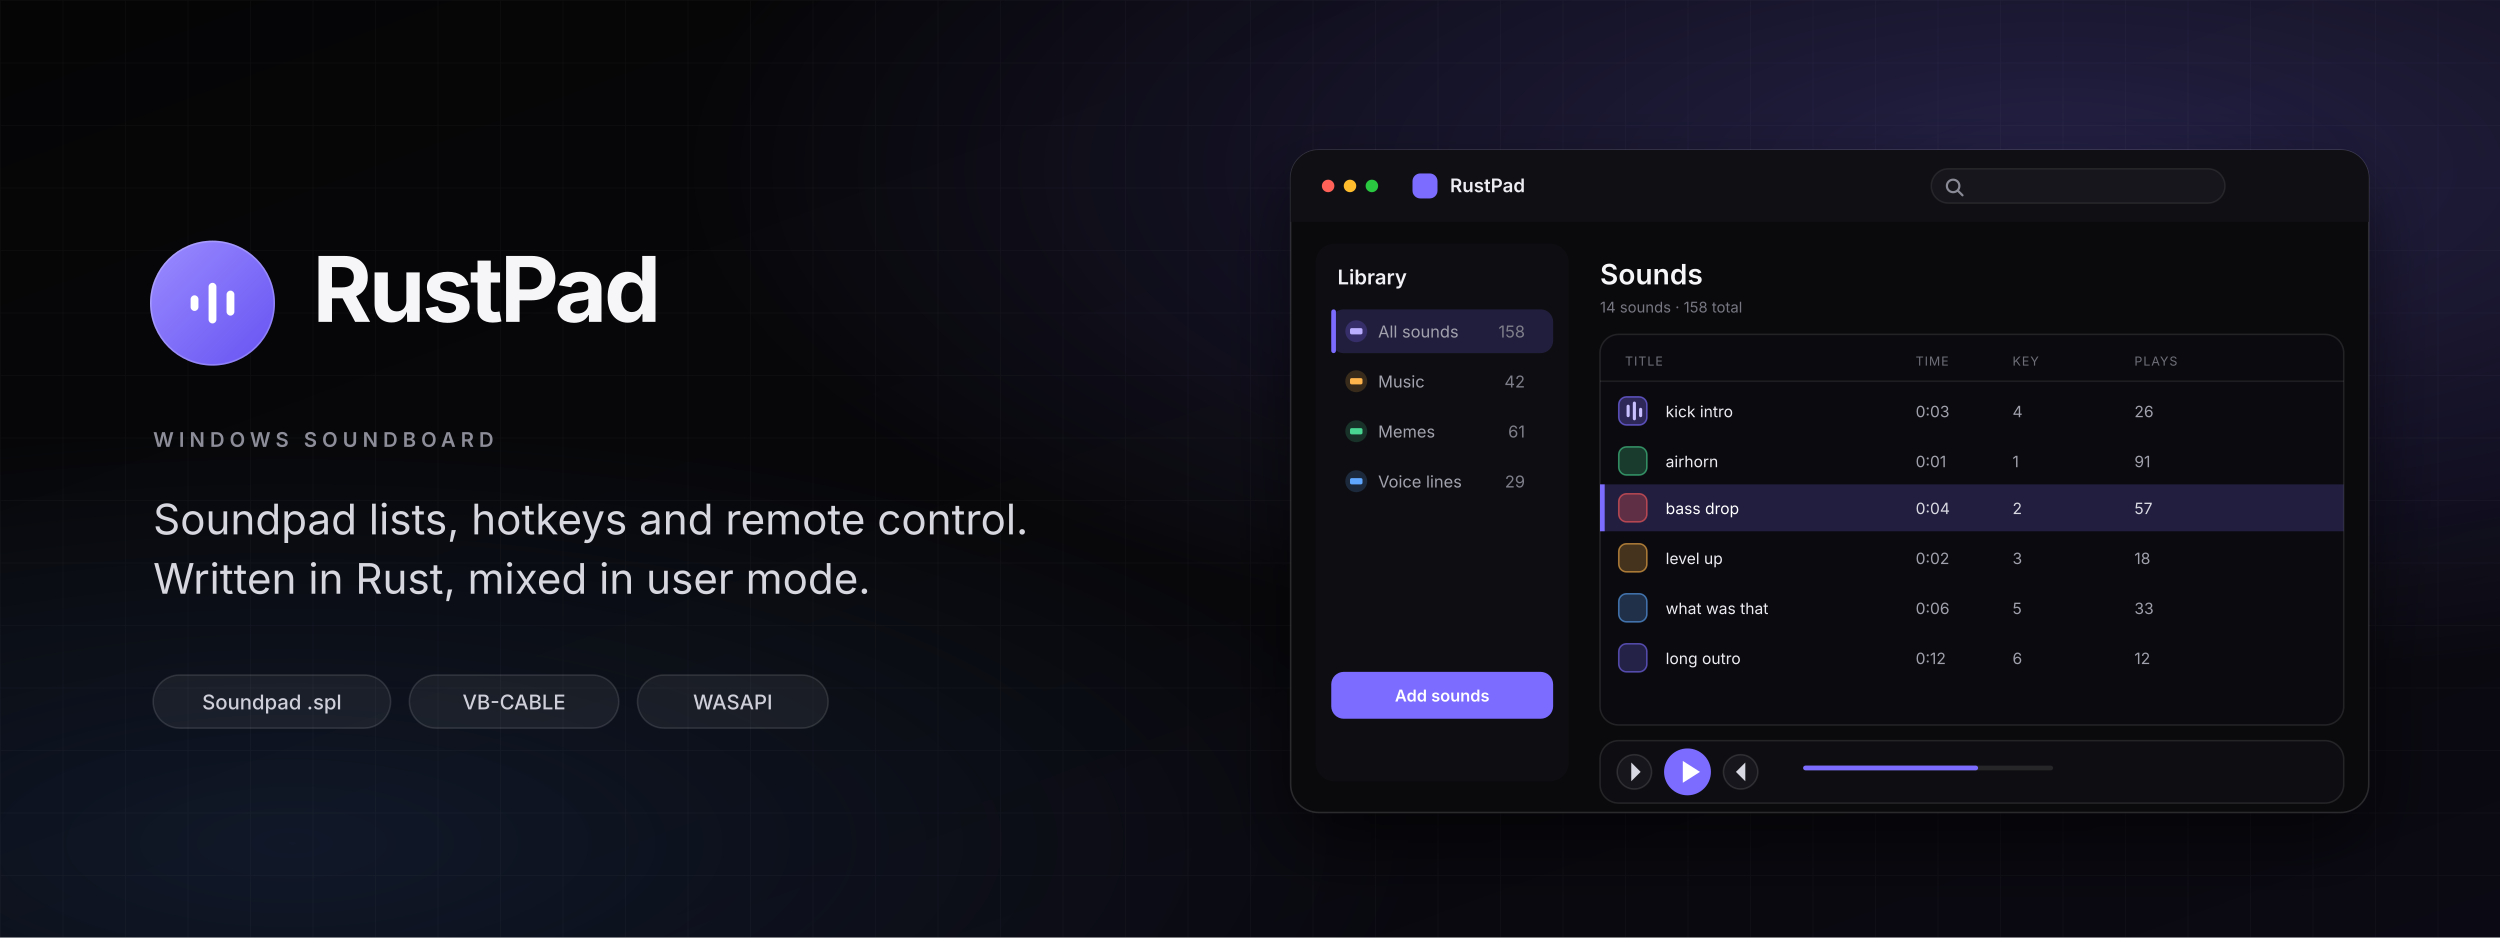
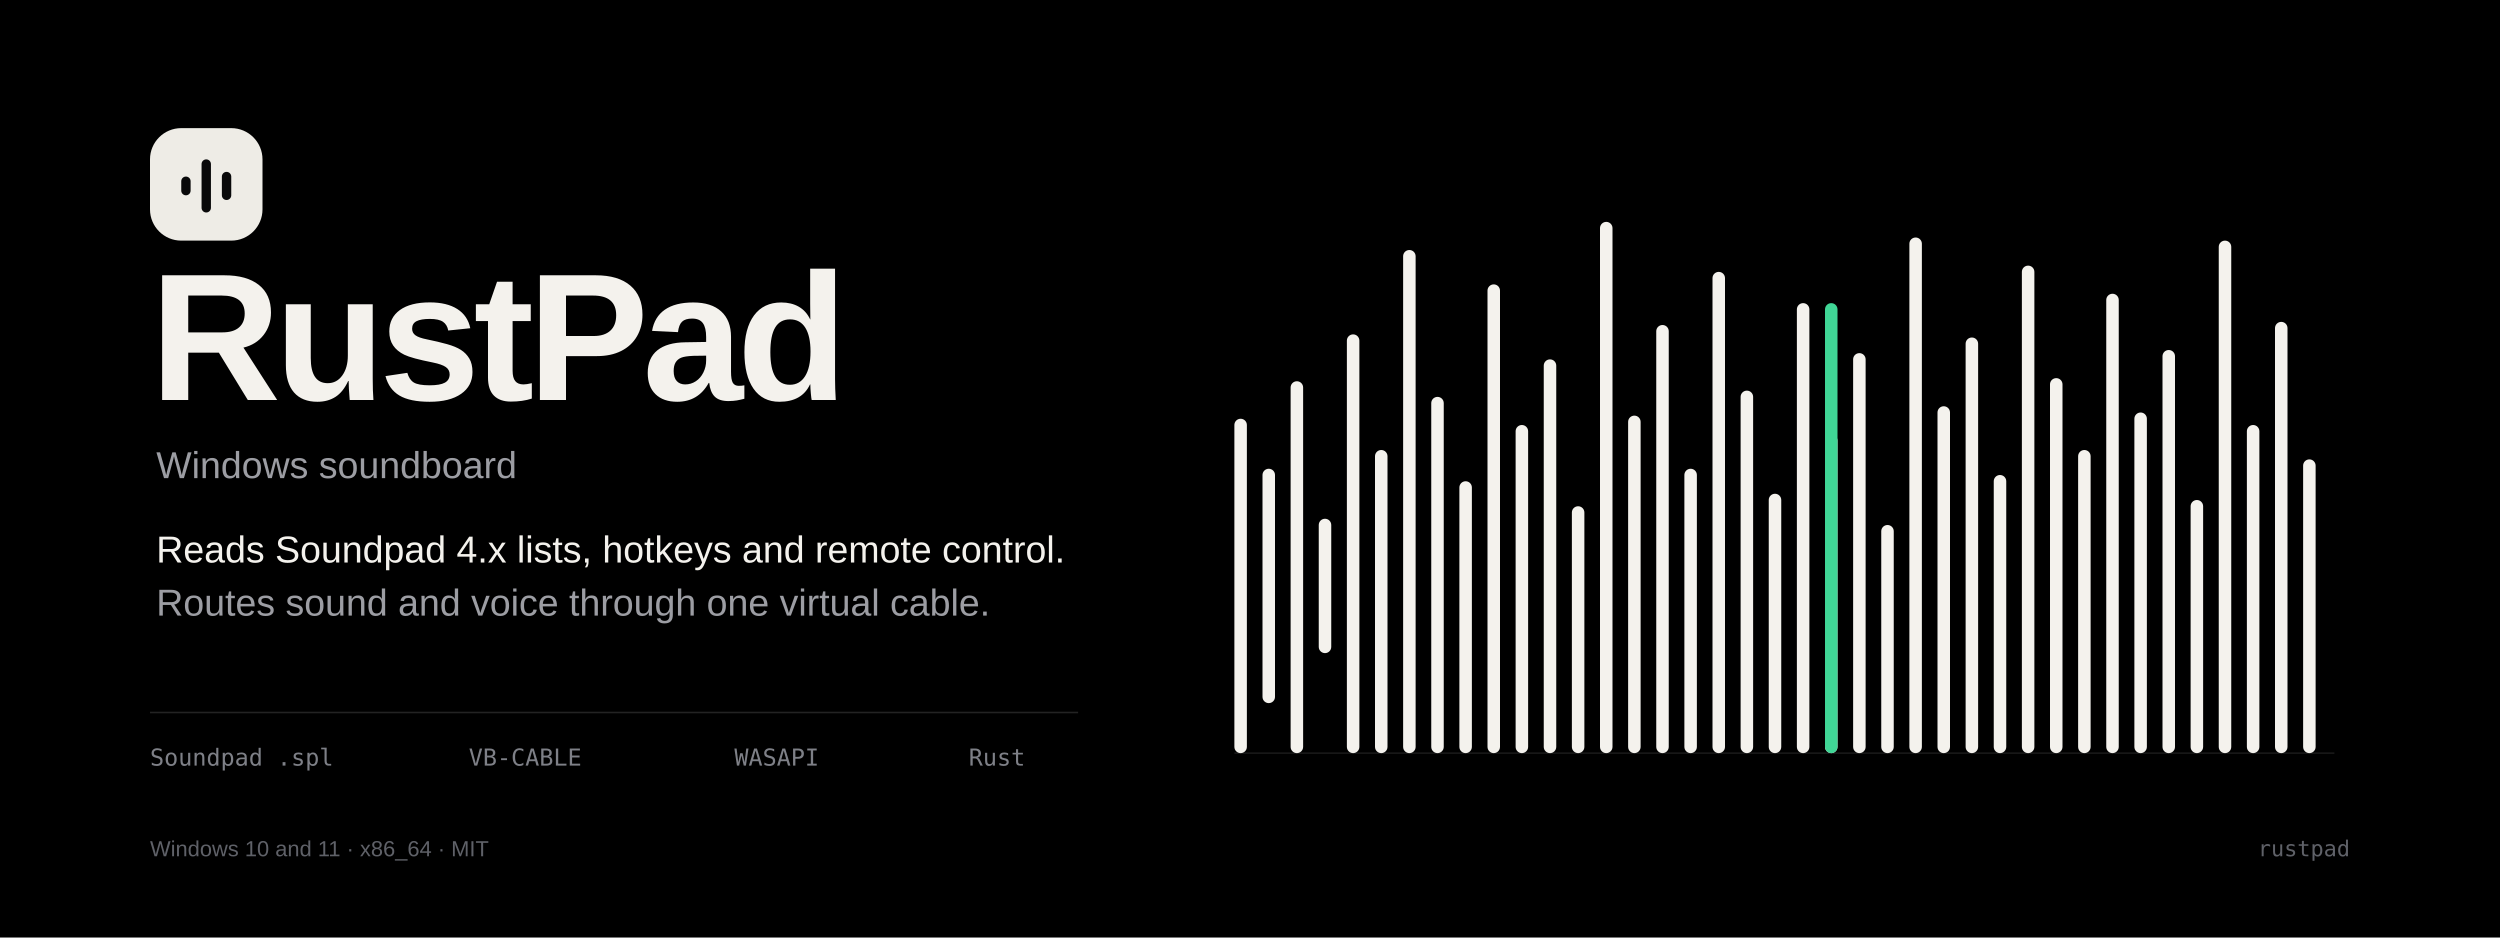
<svg xmlns="http://www.w3.org/2000/svg" width="1600" height="600" viewBox="0 0 1600 600" role="img" aria-labelledby="title desc">
-   <defs>
-     <linearGradient id="bg" x1="0" y1="0" x2="1" y2="1">
-       <stop offset="0" stop-color="#050506" />
-       <stop offset="0.55" stop-color="#08080B" />
-       <stop offset="1" stop-color="#0B0913" />
-     </linearGradient>
-     <radialGradient id="glowA" cx="0.82" cy="0.18" r="0.55">
-       <stop offset="0" stop-color="#7C6CFF" stop-opacity="0.24" />
-       <stop offset="1" stop-color="#7C6CFF" stop-opacity="0" />
-     </radialGradient>
-     <radialGradient id="glowB" cx="0.12" cy="0.9" r="0.45">
-       <stop offset="0" stop-color="#4E8DFF" stop-opacity="0.12" />
-       <stop offset="1" stop-color="#4E8DFF" stop-opacity="0" />
-     </radialGradient>
-     <linearGradient id="accent" x1="0" y1="0" x2="1" y2="1">
-       <stop offset="0" stop-color="#9B8CFF" />
-       <stop offset="1" stop-color="#6552F2" />
-     </linearGradient>
-     <pattern id="grid" width="40" height="40" patternUnits="userSpaceOnUse">
-       <path d="M40 0H0V40" fill="none" stroke="#FFFFFF" stroke-opacity="0.035" />
-     </pattern>
-     <filter id="soft" x="-30%" y="-30%" width="160%" height="160%">
-       <feGaussianBlur stdDeviation="22" />
-     </filter>
-   </defs>
-   <rect width="1600" height="600" fill="url(#bg)" />
-   <rect width="1600" height="600" fill="url(#grid)" />
-   <rect width="1600" height="600" fill="url(#glowA)" />
-   <rect width="1600" height="600" fill="url(#glowB)" />
-   <g transform="translate(96 154)">
-     <circle cx="40" cy="40" r="40" fill="url(#accent)" />
-     <circle cx="40" cy="40" r="39.5" fill="none" stroke="#FFFFFF" stroke-opacity="0.22" />
-     <rect x="26" y="35" width="5" height="10" rx="2.5" fill="#FFFFFF" />
-     <rect x="37.5" y="27" width="5" height="26" rx="2.5" fill="#FFFFFF" />
-     <rect x="49" y="32" width="5" height="16" rx="2.5" fill="#FFFFFF" />
-     <text x="104" y="52" fill="#F6F6F8" font-family="Segoe UI, Inter, Arial, sans-serif" font-size="58" font-weight="700" letter-spacing="-2">RustPad</text>
-     <text x="2" y="132" fill="#8D8D99" font-family="Segoe UI, Inter, Arial, sans-serif" font-size="13" font-weight="600" letter-spacing="3.2">WINDOWS SOUNDBOARD</text>
-     <text x="2" y="188" fill="#D7D7DF" font-family="Segoe UI, Inter, Arial, sans-serif" font-size="27" font-weight="400">Soundpad lists, hotkeys and remote control.</text>
-     <text x="2" y="226" fill="#D7D7DF" font-family="Segoe UI, Inter, Arial, sans-serif" font-size="27" font-weight="400">Written in Rust, mixed in user mode.</text>
-     <g transform="translate(2 278)">
-       <rect width="152" height="34" rx="17" fill="#FFFFFF" fill-opacity="0.06" stroke="#FFFFFF" stroke-opacity="0.12" />
-       <text x="76" y="22" text-anchor="middle" fill="#CFCFDA" font-family="Segoe UI, Inter, Arial, sans-serif" font-size="13" font-weight="500">Soundpad .spl</text>
-       <rect x="164" width="134" height="34" rx="17" fill="#FFFFFF" fill-opacity="0.06" stroke="#FFFFFF" stroke-opacity="0.12" />
-       <text x="231" y="22" text-anchor="middle" fill="#CFCFDA" font-family="Segoe UI, Inter, Arial, sans-serif" font-size="13" font-weight="500">VB-CABLE</text>
-       <rect x="310" width="122" height="34" rx="17" fill="#FFFFFF" fill-opacity="0.06" stroke="#FFFFFF" stroke-opacity="0.12" />
-       <text x="371" y="22" text-anchor="middle" fill="#CFCFDA" font-family="Segoe UI, Inter, Arial, sans-serif" font-size="13" font-weight="500">WASAPI</text>
+   <rect width="1600" height="600" fill="#000000" />
+   <g transform="translate(96 82)">
+     <rect width="72" height="72" rx="20" fill="#EEECE6" />
+     <rect x="20" y="31" width="6" height="12" rx="3" fill="#09090A" />
+     <rect x="33" y="20" width="6" height="34" rx="3" fill="#09090A" />
+     <rect x="46" y="28" width="6" height="18" rx="3" fill="#09090A" />
+   </g>
+   <text x="96" y="256" fill="#F4F2ED" font-family="Segoe UI, Arial, sans-serif" font-size="116" font-weight="600" letter-spacing="-4">RustPad</text>
+   <text x="100" y="306" fill="#9C9DA3" font-family="Segoe UI, Arial, sans-serif" font-size="24">Windows soundboard</text>
+   <text x="100" y="360" fill="#F4F2ED" font-family="Segoe UI, Arial, sans-serif" font-size="24">Reads Soundpad 4.x lists, hotkeys and remote control.</text>
+   <text x="100" y="394" fill="#9C9DA3" font-family="Segoe UI, Arial, sans-serif" font-size="24">Routes sound and voice through one virtual cable.</text>
+   <line x1="96" y1="456" x2="690" y2="456" stroke="#FFFFFF" stroke-opacity="0.14" />
+   <g font-family="Consolas, monospace" font-size="15" fill="#7E8087">
+     <text x="96" y="490">Soundpad .spl</text>
+     <text x="300" y="490">VB-CABLE</text>
+     <text x="470" y="490">WASAPI</text>
+     <text x="620" y="490">Rust</text>
+   </g>
+   <g transform="translate(790 118)">
+     <line x1="0" y1="364" x2="704" y2="364" stroke="#FFFFFF" stroke-opacity="0.10" />
+     <g fill="#F4F2ED">
+       <rect x="0" y="150" width="8" height="214" rx="4" />
+       <rect x="18" y="182" width="8" height="150" rx="4" />
+       <rect x="36" y="126" width="8" height="238" rx="4" />
+       <rect x="54" y="214" width="8" height="86" rx="4" />
+       <rect x="72" y="96" width="8" height="268" rx="4" />
+       <rect x="90" y="170" width="8" height="194" rx="4" />
+       <rect x="108" y="42" width="8" height="322" rx="4" />
+       <rect x="126" y="136" width="8" height="228" rx="4" />
+       <rect x="144" y="190" width="8" height="174" rx="4" />
+       <rect x="162" y="64" width="8" height="300" rx="4" />
+       <rect x="180" y="154" width="8" height="210" rx="4" />
+       <rect x="198" y="112" width="8" height="252" rx="4" />
+       <rect x="216" y="206" width="8" height="158" rx="4" />
+       <rect x="234" y="24" width="8" height="340" rx="4" />
+       <rect x="252" y="148" width="8" height="216" rx="4" />
+       <rect x="270" y="90" width="8" height="274" rx="4" />
+       <rect x="288" y="182" width="8" height="182" rx="4" />
+       <rect x="306" y="56" width="8" height="308" rx="4" />
+       <rect x="324" y="132" width="8" height="232" rx="4" />
+       <rect x="342" y="198" width="8" height="166" rx="4" />
+       <rect x="360" y="76" width="8" height="288" rx="4" />
+       <rect x="378" y="160" width="8" height="204" rx="4" />
+       <rect x="396" y="108" width="8" height="256" rx="4" />
+       <rect x="414" y="218" width="8" height="146" rx="4" />
+       <rect x="432" y="34" width="8" height="330" rx="4" />
+       <rect x="450" y="142" width="8" height="222" rx="4" />
+       <rect x="468" y="98" width="8" height="266" rx="4" />
+       <rect x="486" y="186" width="8" height="178" rx="4" />
+       <rect x="504" y="52" width="8" height="312" rx="4" />
+       <rect x="522" y="124" width="8" height="240" rx="4" />
+       <rect x="540" y="170" width="8" height="194" rx="4" />
+       <rect x="558" y="70" width="8" height="294" rx="4" />
+       <rect x="576" y="146" width="8" height="218" rx="4" />
+       <rect x="594" y="106" width="8" height="258" rx="4" />
+       <rect x="612" y="202" width="8" height="162" rx="4" />
+       <rect x="630" y="36" width="8" height="328" rx="4" />
+       <rect x="648" y="154" width="8" height="210" rx="4" />
+       <rect x="666" y="88" width="8" height="276" rx="4" />
+       <rect x="684" y="176" width="8" height="188" rx="4" />
    </g>
+     <rect x="378" y="76" width="8" height="288" rx="4" fill="#40D696" />
  </g>
-   <g transform="translate(826 96)">
-     <rect x="0" y="20" width="690" height="424" rx="22" fill="#000000" opacity="0.55" filter="url(#soft)" />
-     <rect x="0" y="0" width="690" height="424" rx="18" fill="#0A0A0D" stroke="#FFFFFF" stroke-opacity="0.14" />
-     <path d="M0 18A18 18 0 0 1 18 0H672A18 18 0 0 1 690 18V46H0Z" fill="#101014" />
-     <circle cx="24" cy="23" r="4" fill="#FF6159" />
-     <circle cx="38" cy="23" r="4" fill="#FFBD2E" />
-     <circle cx="52" cy="23" r="4" fill="#29C840" />
-     <rect x="78" y="15" width="16" height="16" rx="5" fill="#7C6CFF" />
-     <text x="102" y="27" fill="#ECECF2" font-family="Segoe UI, Inter, Arial, sans-serif" font-size="12" font-weight="600">RustPad</text>
-     <rect x="410" y="12" width="188" height="22" rx="11" fill="#16161C" stroke="#FFFFFF" stroke-opacity="0.08" />
-     <circle cx="424" cy="23" r="4" fill="none" stroke="#8A8A96" stroke-width="1.4" />
-     <path d="M427 26l3 3" stroke="#8A8A96" stroke-width="1.4" stroke-linecap="round" />
-     <rect x="16" y="60" width="162" height="344" rx="12" fill="#0E0E12" />
-     <text x="30" y="86" fill="#F1F1F6" font-family="Segoe UI, Inter, Arial, sans-serif" font-size="13" font-weight="600">Library</text>
-     <g font-family="Segoe UI, Inter, Arial, sans-serif" font-size="10.5" fill="#A2A2AE">
-       <rect x="26" y="102" width="142" height="28" rx="8" fill="#7C6CFF" fill-opacity="0.18" />
-       <rect x="26" y="102" width="3" height="28" rx="1.5" fill="#7C6CFF" />
-       <circle cx="42" cy="116" r="7" fill="#7C6CFF" fill-opacity="0.22" />
-       <rect x="38" y="114" width="8" height="4" rx="1" fill="#B9AEFF" />
-       <text x="56" y="120">All sounds</text>
-       <text x="150" y="120" text-anchor="end" fill="#7E7E8A">158</text>
-       <circle cx="42" cy="148" r="7" fill="#FFB44C" fill-opacity="0.18" />
-       <rect x="38" y="146" width="8" height="4" rx="1" fill="#FFB44C" />
-       <text x="56" y="152">Music</text>
-       <text x="150" y="152" text-anchor="end" fill="#7E7E8A">42</text>
-       <circle cx="42" cy="180" r="7" fill="#48D692" fill-opacity="0.18" />
-       <rect x="38" y="178" width="8" height="4" rx="1" fill="#48D692" />
-       <text x="56" y="184">Memes</text>
-       <text x="150" y="184" text-anchor="end" fill="#7E7E8A">61</text>
-       <circle cx="42" cy="212" r="7" fill="#60A8FF" fill-opacity="0.18" />
-       <rect x="38" y="210" width="8" height="4" rx="1" fill="#60A8FF" />
-       <text x="56" y="216">Voice lines</text>
-       <text x="150" y="216" text-anchor="end" fill="#7E7E8A">29</text>
-     </g>
-     <rect x="26" y="334" width="142" height="30" rx="8" fill="#7C6CFF" />
-     <text x="97" y="353" text-anchor="middle" fill="#FFFFFF" font-family="Segoe UI, Inter, Arial, sans-serif" font-size="10.5" font-weight="600">Add sounds</text>
-     <text x="198" y="86" fill="#F6F6F8" font-family="Segoe UI, Inter, Arial, sans-serif" font-size="18" font-weight="600">Sounds</text>
-     <text x="198" y="104" fill="#777782" font-family="Segoe UI, Inter, Arial, sans-serif" font-size="9.5">14 sounds · 158 total</text>
-     <rect x="198" y="118" width="476" height="250" rx="12" fill="#0B0B0F" stroke="#FFFFFF" stroke-opacity="0.1" />
-     <g font-family="Segoe UI, Inter, Arial, sans-serif" font-size="8" fill="#6E6E79" letter-spacing="0.6">
-       <text x="214" y="138">TITLE</text>
-       <text x="400" y="138">TIME</text>
-       <text x="462" y="138">KEY</text>
-       <text x="540" y="138">PLAYS</text>
-     </g>
-     <line x1="198" y1="148" x2="674" y2="148" stroke="#FFFFFF" stroke-opacity="0.08" />
-     <g font-family="Segoe UI, Inter, Arial, sans-serif" font-size="10">
-       <rect x="210" y="158" width="18" height="18" rx="5" fill="#7C6CFF" fill-opacity="0.3" stroke="#7C6CFF" stroke-opacity="0.65" />
-       <rect x="215" y="163" width="2" height="8" rx="1" fill="#C8C0FF" />
-       <rect x="219" y="161" width="2" height="12" rx="1" fill="#C8C0FF" />
-       <rect x="223" y="165" width="2" height="6" rx="1" fill="#C8C0FF" />
-       <text x="240" y="171" fill="#ECECF2">kick intro</text>
-       <text x="400" y="171" fill="#A0A0AC">0:03</text>
-       <text x="462" y="171" fill="#A0A0AC">4</text>
-       <text x="540" y="171" fill="#A0A0AC">26</text>
-       <rect x="210" y="190" width="18" height="18" rx="5" fill="#48D692" fill-opacity="0.24" stroke="#48D692" stroke-opacity="0.6" />
-       <text x="240" y="203" fill="#ECECF2">airhorn</text>
-       <text x="400" y="203" fill="#A0A0AC">0:01</text>
-       <text x="462" y="203" fill="#A0A0AC">1</text>
-       <text x="540" y="203" fill="#A0A0AC">91</text>
-       <rect x="198" y="214" width="476" height="30" fill="#7C6CFF" fill-opacity="0.2" />
-       <rect x="198" y="214" width="3" height="30" fill="#7C6CFF" />
-       <rect x="210" y="220" width="18" height="18" rx="5" fill="#FF5C5C" fill-opacity="0.28" stroke="#FF5C5C" stroke-opacity="0.6" />
-       <text x="240" y="233" fill="#FFFFFF">bass drop</text>
-       <text x="400" y="233" fill="#D9D9E2">0:04</text>
-       <text x="462" y="233" fill="#D9D9E2">2</text>
-       <text x="540" y="233" fill="#D9D9E2">57</text>
-       <rect x="210" y="252" width="18" height="18" rx="5" fill="#FFB44C" fill-opacity="0.24" stroke="#FFB44C" stroke-opacity="0.6" />
-       <text x="240" y="265" fill="#ECECF2">level up</text>
-       <text x="400" y="265" fill="#A0A0AC">0:02</text>
-       <text x="462" y="265" fill="#A0A0AC">3</text>
-       <text x="540" y="265" fill="#A0A0AC">18</text>
-       <rect x="210" y="284" width="18" height="18" rx="5" fill="#60A8FF" fill-opacity="0.24" stroke="#60A8FF" stroke-opacity="0.6" />
-       <text x="240" y="297" fill="#ECECF2">what was that</text>
-       <text x="400" y="297" fill="#A0A0AC">0:06</text>
-       <text x="462" y="297" fill="#A0A0AC">5</text>
-       <text x="540" y="297" fill="#A0A0AC">33</text>
-       <rect x="210" y="316" width="18" height="18" rx="5" fill="#7C6CFF" fill-opacity="0.24" stroke="#7C6CFF" stroke-opacity="0.6" />
-       <text x="240" y="329" fill="#ECECF2">long outro</text>
-       <text x="400" y="329" fill="#A0A0AC">0:12</text>
-       <text x="462" y="329" fill="#A0A0AC">6</text>
-       <text x="540" y="329" fill="#A0A0AC">12</text>
-     </g>
-     <rect x="198" y="378" width="476" height="40" rx="12" fill="#0E0E12" stroke="#FFFFFF" stroke-opacity="0.1" />
-     <circle cx="220" cy="398" r="11" fill="#16161C" stroke="#FFFFFF" stroke-opacity="0.12" />
-     <path d="M218 392L224 398L218 404Z" fill="#D8D8E2" />
-     <circle cx="254" cy="398" r="15" fill="#7C6CFF" />
-     <path d="M251 391L262 398L251 405Z" fill="#FFFFFF" />
-     <circle cx="288" cy="398" r="11" fill="#16161C" stroke="#FFFFFF" stroke-opacity="0.12" />
-     <path d="M291 392L285 398L291 404Z" fill="#D8D8E2" />
-     <rect x="328" y="394" width="160" height="3" rx="1.5" fill="#FFFFFF" fill-opacity="0.1" />
-     <rect x="328" y="394" width="112" height="3" rx="1.5" fill="#7C6CFF" />
-   </g>
+   <text x="96" y="548" fill="#5F6168" font-family="Segoe UI, Arial, sans-serif" font-size="14">Windows 10 and 11 · x86_64 · MIT</text>
+   <text x="1504" y="548" text-anchor="end" fill="#5F6168" font-family="Consolas, monospace" font-size="14">rustpad</text>
</svg>
